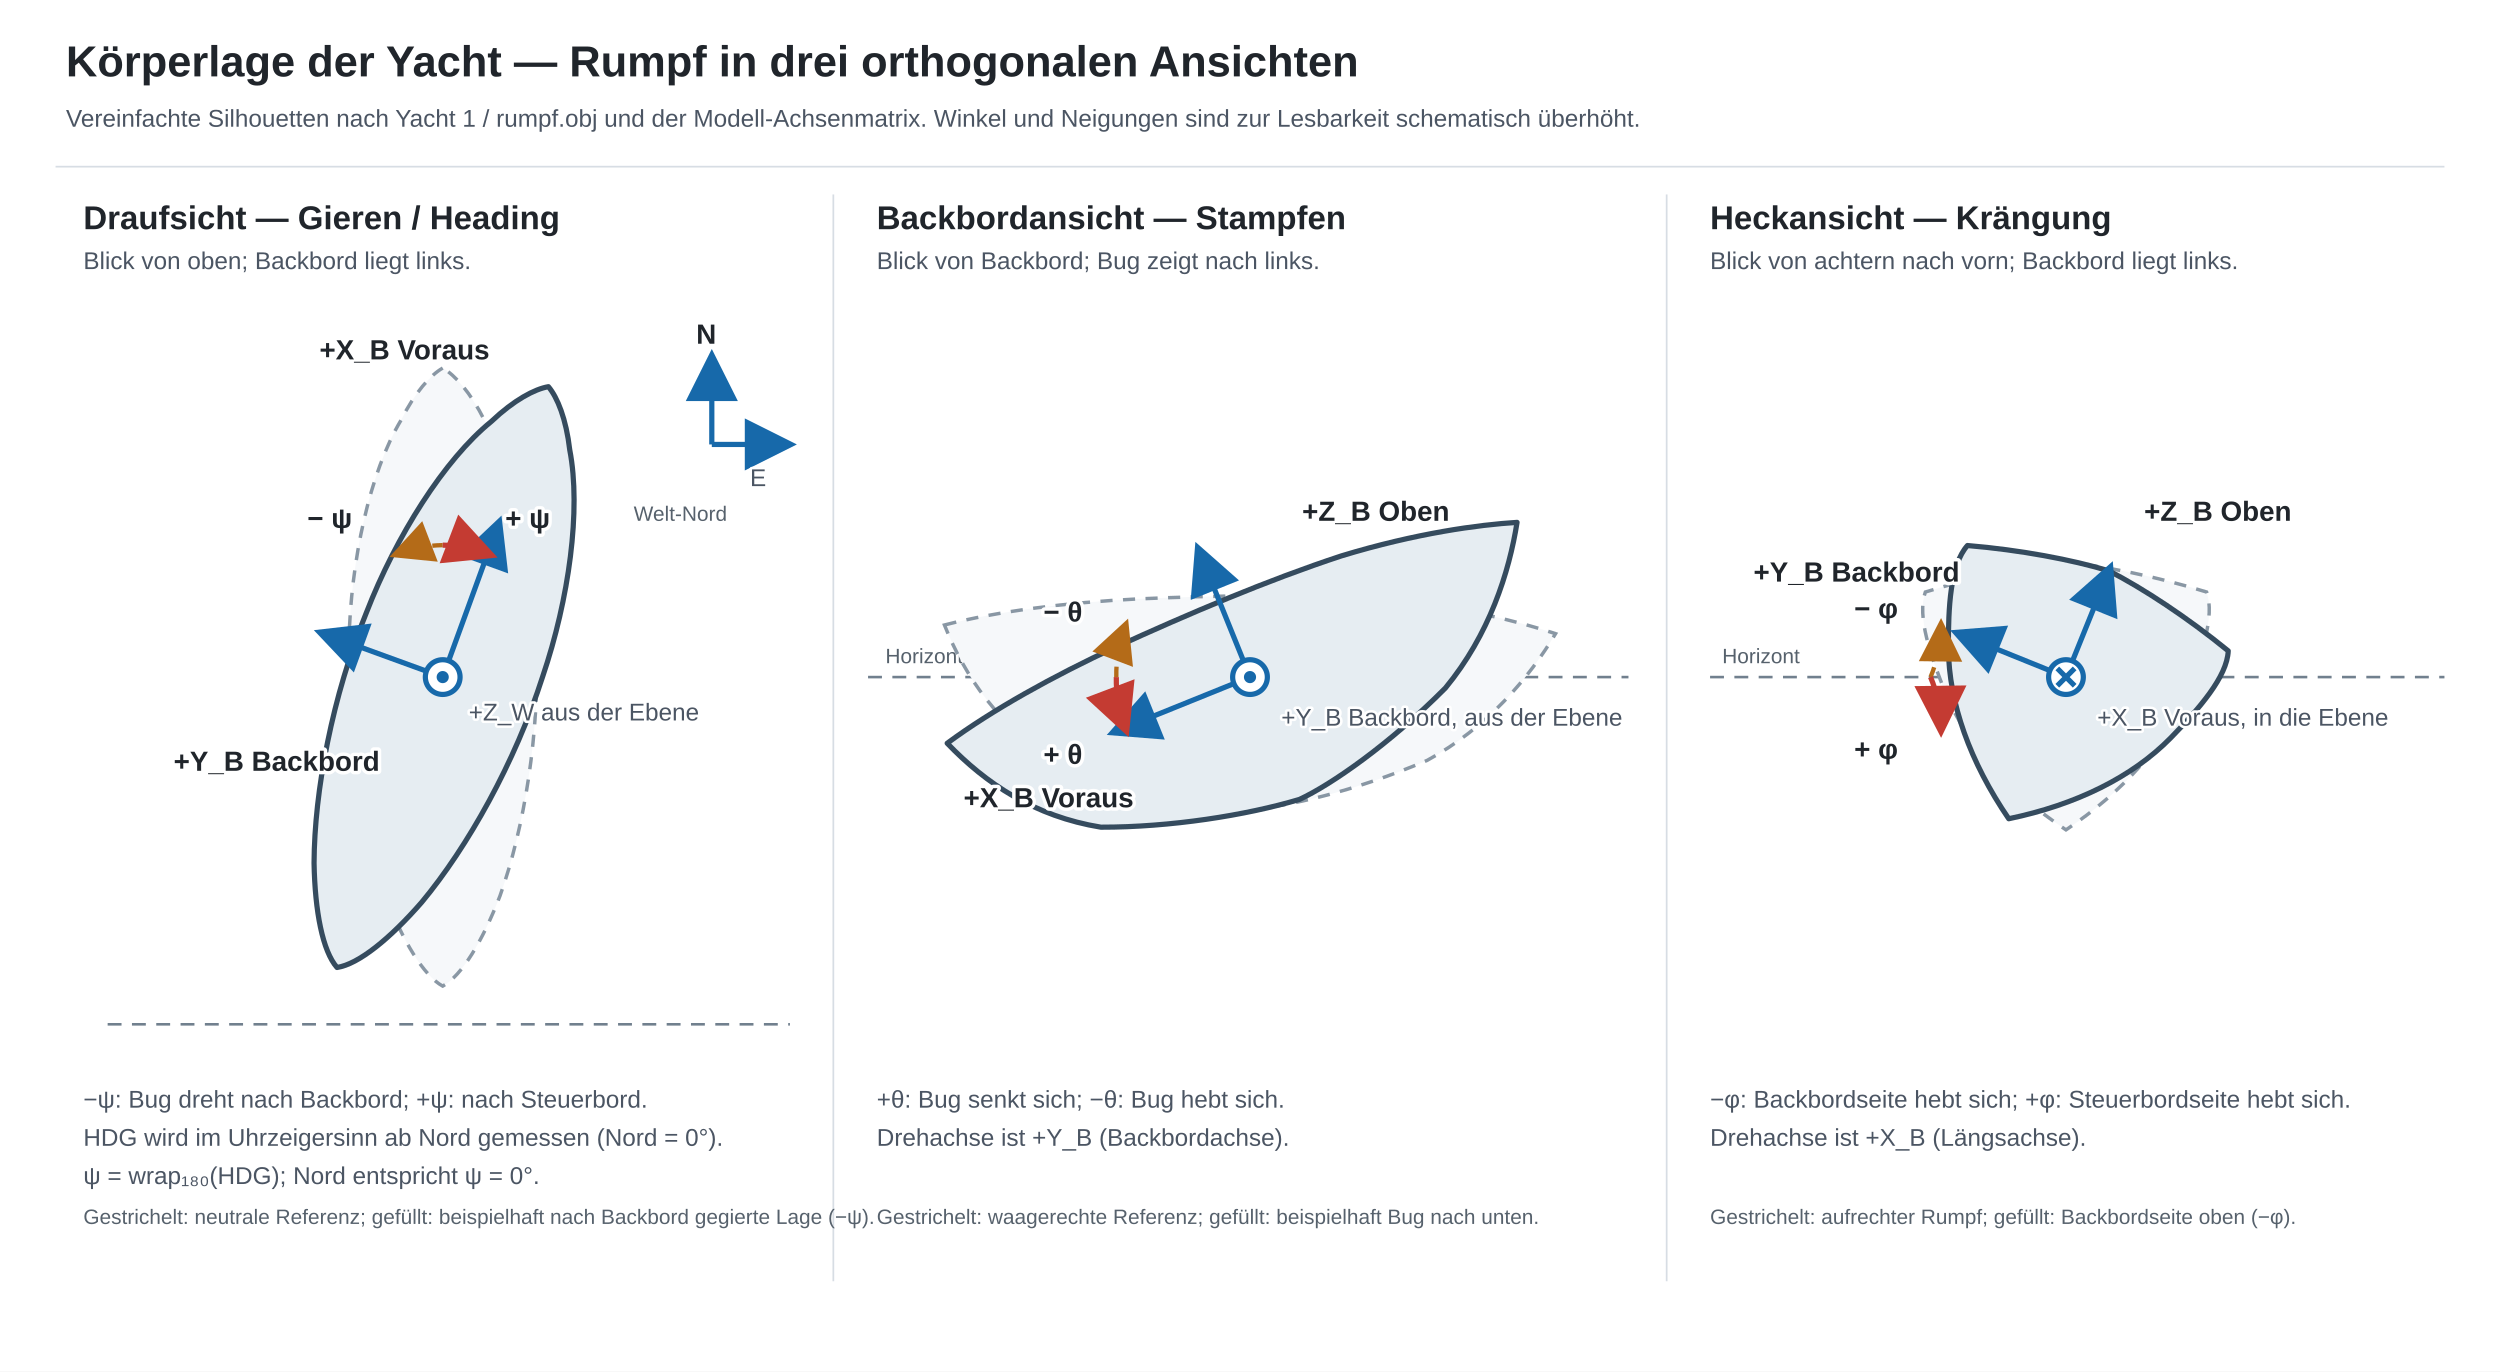
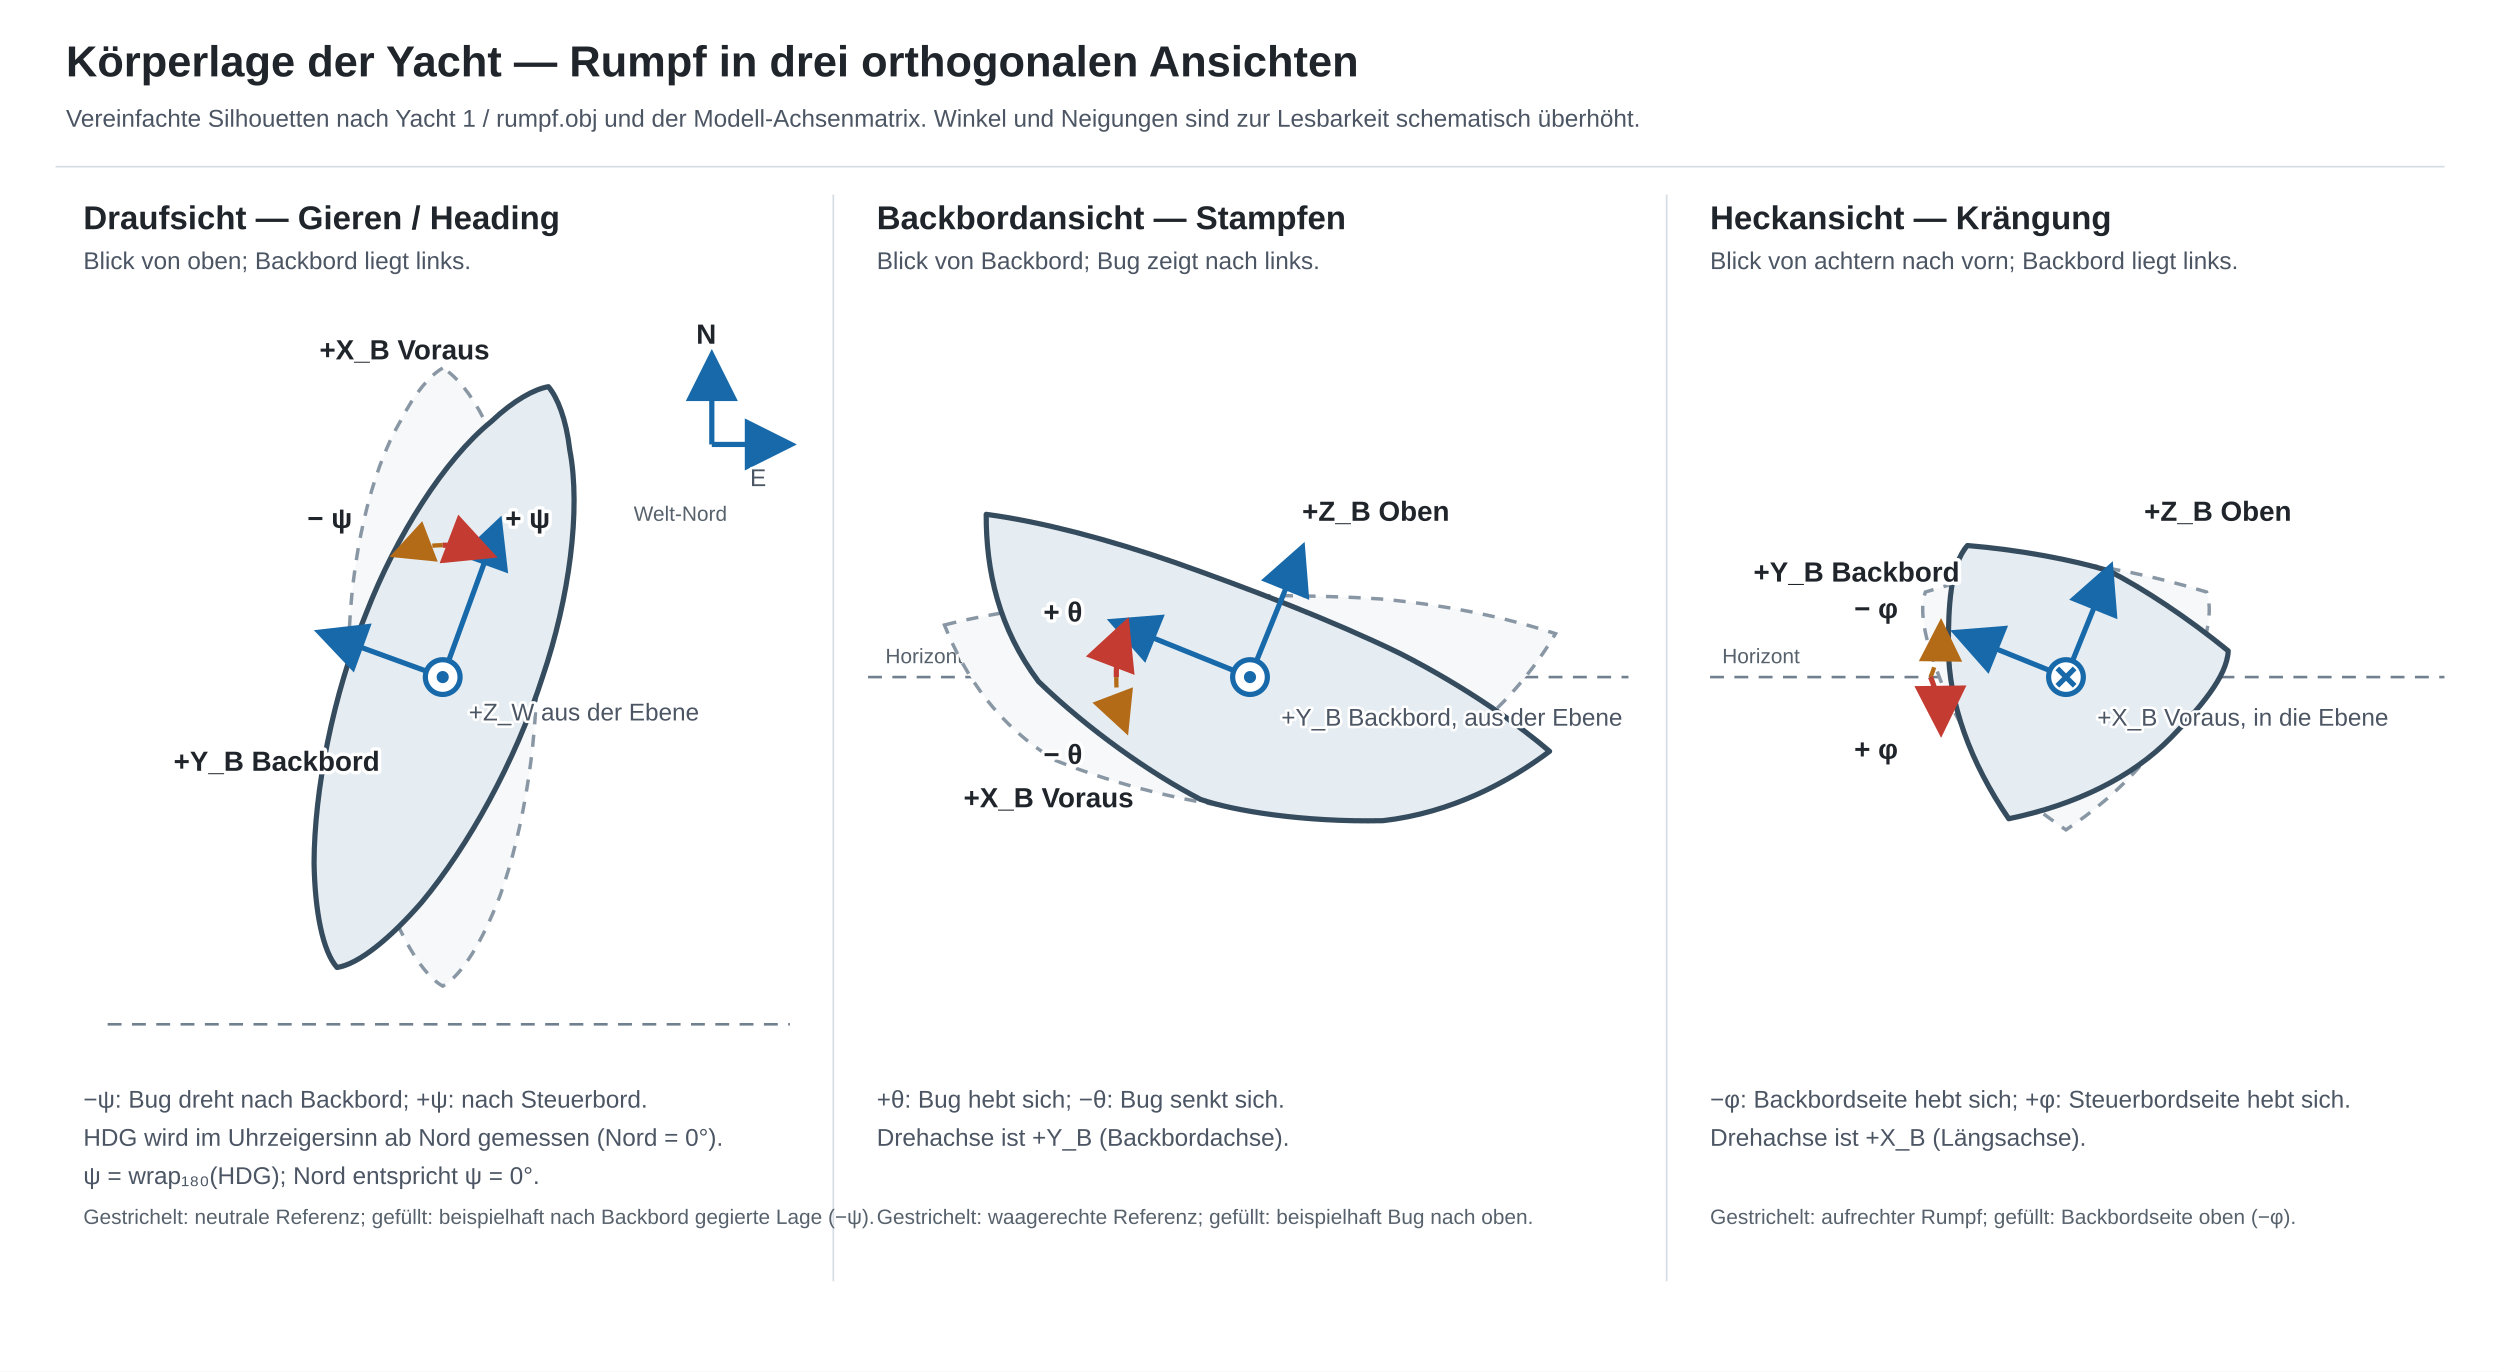
<svg xmlns="http://www.w3.org/2000/svg" width="1440" height="790" viewBox="0 0 1440 790" role="img" aria-labelledby="title desc">
  <defs>
    <marker id="axis" markerWidth="10" markerHeight="10" refX="8" refY="5" orient="auto">
      <path d="M0,0 L10,5 L0,10 z" fill="#1769aa" />
    </marker>
    <marker id="angle" markerWidth="10" markerHeight="10" refX="8" refY="5" orient="auto">
      <path d="M0,0 L10,5 L0,10 z" fill="#c43b32" />
    </marker>
    <marker id="negative" markerWidth="10" markerHeight="10" refX="8" refY="5" orient="auto">
      <path d="M0,0 L10,5 L0,10 z" fill="#b46b18" />
    </marker>
    <style>
      text { font-family: "Segoe UI", Arial, sans-serif; fill: #20252b; }
      .title { font-size: 25px; font-weight: 700; }
      .view { font-size: 19px; font-weight: 650; }
      .label { font-size: 16px; font-weight: 600; paint-order: stroke; stroke: #fff; stroke-width: 4px; stroke-linejoin: round; }
      .small { font-size: 14px; fill: #4b5563; paint-order: stroke; stroke: #fff; stroke-width: 3px; stroke-linejoin: round; }
      .tiny { font-size: 12px; fill: #56616c; }
      .hull { fill: #e6edf2; stroke: #354b5e; stroke-width: 3; stroke-linejoin: round; }
      .neutral { fill: #f6f8fa; stroke: #8997a4; stroke-width: 2; stroke-dasharray: 7 6; }
      .axis-line { stroke: #1769aa; stroke-width: 3; fill: none; }
      .angle-line { stroke: #c43b32; stroke-width: 3; fill: none; }
      .negative-line { stroke: #b46b18; stroke-width: 2.5; fill: none; stroke-dasharray: 6 4; }
      .horizon { stroke: #71808e; stroke-width: 1.5; stroke-dasharray: 8 6; }
    </style>
  </defs>
  <rect width="1440" height="790" fill="#fff" />
  <text x="38" y="44" class="title">Körperlage der Yacht — Rumpf in drei orthogonalen Ansichten</text>
  <text x="38" y="73" class="small">Vereinfachte Silhouetten nach Yacht 1 / rumpf.obj und der Modell-Achsenmatrix. Winkel und Neigungen sind zur Lesbarkeit schematisch überhöht.</text>
  <line x1="32" y1="96" x2="1408" y2="96" stroke="#d7dde4" />
  <line x1="480" y1="112" x2="480" y2="738" stroke="#d7dde4" />
  <line x1="960" y1="112" x2="960" y2="738" stroke="#d7dde4" />
  <text x="48" y="132" class="view">Draufsicht — Gieren / Heading</text>
  <text x="48" y="155" class="small">Blick von oben; Backbord liegt links.</text>
  <line x1="62" y1="590" x2="455" y2="590" class="horizon" />
  <g transform="translate(255 390)">
    <path class="neutral" d="M0,-178 C-7,-174 -16,-164 -24,-148 C-42,-118 -53,-67 -54,-20 C-56,32 -47,87 -33,126 C-23,152 -11,172 0,178 C11,172 23,152 33,126 C47,87 56,32 54,-20 C53,-67 42,-118 24,-148 C16,-164 7,-174 0,-178 Z" />
  </g>
  <g transform="translate(255 390) rotate(20)">
    <path class="hull" d="M0,-178 C-7,-174 -16,-164 -24,-148 C-42,-118 -53,-67 -54,-20 C-56,32 -47,87 -33,126 C-23,152 -11,172 0,178 C11,172 23,152 33,126 C47,87 56,32 54,-20 C53,-67 42,-118 24,-148 C16,-164 7,-174 0,-178 Z" />
    <line x1="0" y1="0" x2="0" y2="-93" class="axis-line" marker-end="url(#axis)" />
    <line x1="0" y1="0" x2="-73" y2="0" class="axis-line" marker-end="url(#axis)" />
  </g>
  <circle cx="255" cy="390" r="10" fill="#fff" stroke="#1769aa" stroke-width="3" />
  <circle cx="255" cy="390" r="3.5" fill="#1769aa" />
  <text x="270" y="415" class="small">+Z_W aus der Ebene</text>
  <text x="184" y="207" class="label">+X_B Voraus</text>
  <text x="100" y="444" class="label">+Y_B Backbord</text>
  <line x1="410" y1="256" x2="410" y2="207" class="axis-line" marker-end="url(#axis)" />
  <line x1="410" y1="256" x2="453" y2="256" class="axis-line" marker-end="url(#axis)" />
  <text x="401" y="198" class="label">N</text>
  <text x="432" y="280" class="small">E</text>
  <text x="365" y="300" class="tiny">Welt-Nord</text>
  <path d="M255 314 A76 76 0 0 0 229 319" class="negative-line" marker-end="url(#negative)" />
  <path d="M255 314 A76 76 0 0 1 281 319" class="angle-line" marker-end="url(#angle)" />
  <text x="177" y="304" class="label" fill="#b46b18">− ψ</text>
  <text x="291" y="304" class="label" fill="#c43b32">+ ψ</text>
  <text x="48" y="638" class="small">−ψ: Bug dreht nach Backbord; +ψ: nach Steuerbord.</text>
  <text x="48" y="660" class="small">HDG wird im Uhrzeigersinn ab Nord gemessen (Nord = 0°).</text>
  <text x="48" y="682" class="small">ψ = wrap₁₈₀(HDG); Nord entspricht ψ = 0°.</text>
  <text x="48" y="705" class="tiny">Gestrichelt: neutrale Referenz; gefüllt: beispielhaft nach Backbord gegierte Lage (−ψ).</text>
  <text x="505" y="132" class="view">Backbordansicht — Stampfen</text>
  <text x="505" y="155" class="small">Blick von Backbord; Bug zeigt nach links.</text>
  <line x1="500" y1="390" x2="938" y2="390" class="horizon" />
  <text x="510" y="382" class="tiny">Horizont</text>
  <g transform="translate(720 390)">
    <path class="neutral" d="M-176,-30 C-145,-38 -105,-43 -65,-45 C-20,-47 30,-48 75,-45 C120,-41 155,-32 176,-25 C161,0 137,29 102,48 C60,66 20,75 0,76 C-32,73 -75,63 -112,48 C-145,28 -164,0 -176,-30 Z" />
  </g>
-   <g transform="translate(720 390) rotate(-22)">
+   <g transform="translate(720 390) rotate(22)">
    <path class="hull" d="M-176,-30 C-145,-38 -105,-43 -65,-45 C-20,-47 30,-48 75,-45 C120,-41 155,-32 176,-25 C161,0 137,29 102,48 C60,66 20,75 0,76 C-32,73 -75,63 -112,48 C-145,28 -164,0 -176,-30 Z" />
    <line x1="0" y1="0" x2="-83" y2="0" class="axis-line" marker-end="url(#axis)" />
    <line x1="0" y1="0" x2="0" y2="-78" class="axis-line" marker-end="url(#axis)" />
  </g>
  <circle cx="720" cy="390" r="10" fill="#fff" stroke="#1769aa" stroke-width="3" />
  <circle cx="720" cy="390" r="3.5" fill="#1769aa" />
  <text x="738" y="418" class="small">+Y_B Backbord, aus der Ebene</text>
  <text x="555" y="465" class="label">+X_B Voraus</text>
  <text x="750" y="300" class="label">+Z_B Oben</text>
-   <path d="M643 390 A77 77 0 0 0 648 419" class="angle-line" marker-end="url(#angle)" />
-   <path d="M643 390 A77 77 0 0 1 648 361" class="negative-line" marker-end="url(#negative)" />
-   <text x="601" y="440" class="label" fill="#c43b32">+ θ</text>
-   <text x="601" y="358" class="label" fill="#b46b18">− θ</text>
-   <text x="505" y="638" class="small">+θ: Bug senkt sich; −θ: Bug hebt sich.</text>
+   <path d="M643 390 A77 77 0 0 1 648 361" class="angle-line" marker-end="url(#angle)" />
+   <path d="M643 390 A77 77 0 0 0 648 419" class="negative-line" marker-end="url(#negative)" />
+   <text x="601" y="358" class="label" fill="#c43b32">+ θ</text>
+   <text x="601" y="440" class="label" fill="#b46b18">− θ</text>
+   <text x="505" y="638" class="small">+θ: Bug hebt sich; −θ: Bug senkt sich.</text>
  <text x="505" y="660" class="small">Drehachse ist +Y_B (Backbordachse).</text>
-   <text x="505" y="705" class="tiny">Gestrichelt: waagerechte Referenz; gefüllt: beispielhaft Bug nach unten.</text>
+   <text x="505" y="705" class="tiny">Gestrichelt: waagerechte Referenz; gefüllt: beispielhaft Bug nach oben.</text>
  <text x="985" y="132" class="view">Heckansicht — Krängung</text>
  <text x="985" y="155" class="small">Blick von achtern nach vorn; Backbord liegt links.</text>
  <line x1="985" y1="390" x2="1408" y2="390" class="horizon" />
  <text x="992" y="382" class="tiny">Horizont</text>
  <g transform="translate(1190 390)">
    <path class="neutral" d="M0,-66 C-22,-64 -52,-58 -81,-49 C-86,-35 -78,-12 -69,10 C-57,39 -33,66 0,88 C33,66 57,39 69,10 C78,-12 86,-35 81,-49 C52,-58 22,-64 0,-66 Z" />
  </g>
  <g transform="translate(1190 390) rotate(22)">
    <path class="hull" d="M0,-66 C-22,-64 -52,-58 -81,-49 C-86,-35 -78,-12 -69,10 C-57,39 -33,66 0,88 C33,66 57,39 69,10 C78,-12 86,-35 81,-49 C52,-58 22,-64 0,-66 Z" />
    <line x1="0" y1="0" x2="-66" y2="0" class="axis-line" marker-end="url(#axis)" />
    <line x1="0" y1="0" x2="0" y2="-66" class="axis-line" marker-end="url(#axis)" />
  </g>
  <circle cx="1190" cy="390" r="10" fill="#fff" stroke="#1769aa" stroke-width="3" />
  <line x1="1185" y1="385" x2="1195" y2="395" stroke="#1769aa" stroke-width="3" />
  <line x1="1185" y1="395" x2="1195" y2="385" stroke="#1769aa" stroke-width="3" />
  <text x="1208" y="418" class="small">+X_B Voraus, in die Ebene</text>
  <text x="1010" y="335" class="label">+Y_B Backbord</text>
  <text x="1235" y="300" class="label">+Z_B Oben</text>
  <path d="M1112 390 A78 78 0 0 0 1118 361" class="negative-line" marker-end="url(#negative)" />
  <path d="M1112 390 A78 78 0 0 1 1118 419" class="angle-line" marker-end="url(#angle)" />
  <text x="1068" y="356" class="label" fill="#b46b18">− φ</text>
  <text x="1068" y="437" class="label" fill="#c43b32">+ φ</text>
  <text x="985" y="638" class="small">−φ: Backbordseite hebt sich; +φ: Steuerbordseite hebt sich.</text>
  <text x="985" y="660" class="small">Drehachse ist +X_B (Längsachse).</text>
  <text x="985" y="705" class="tiny">Gestrichelt: aufrechter Rumpf; gefüllt: Backbordseite oben (−φ).</text>
</svg>
